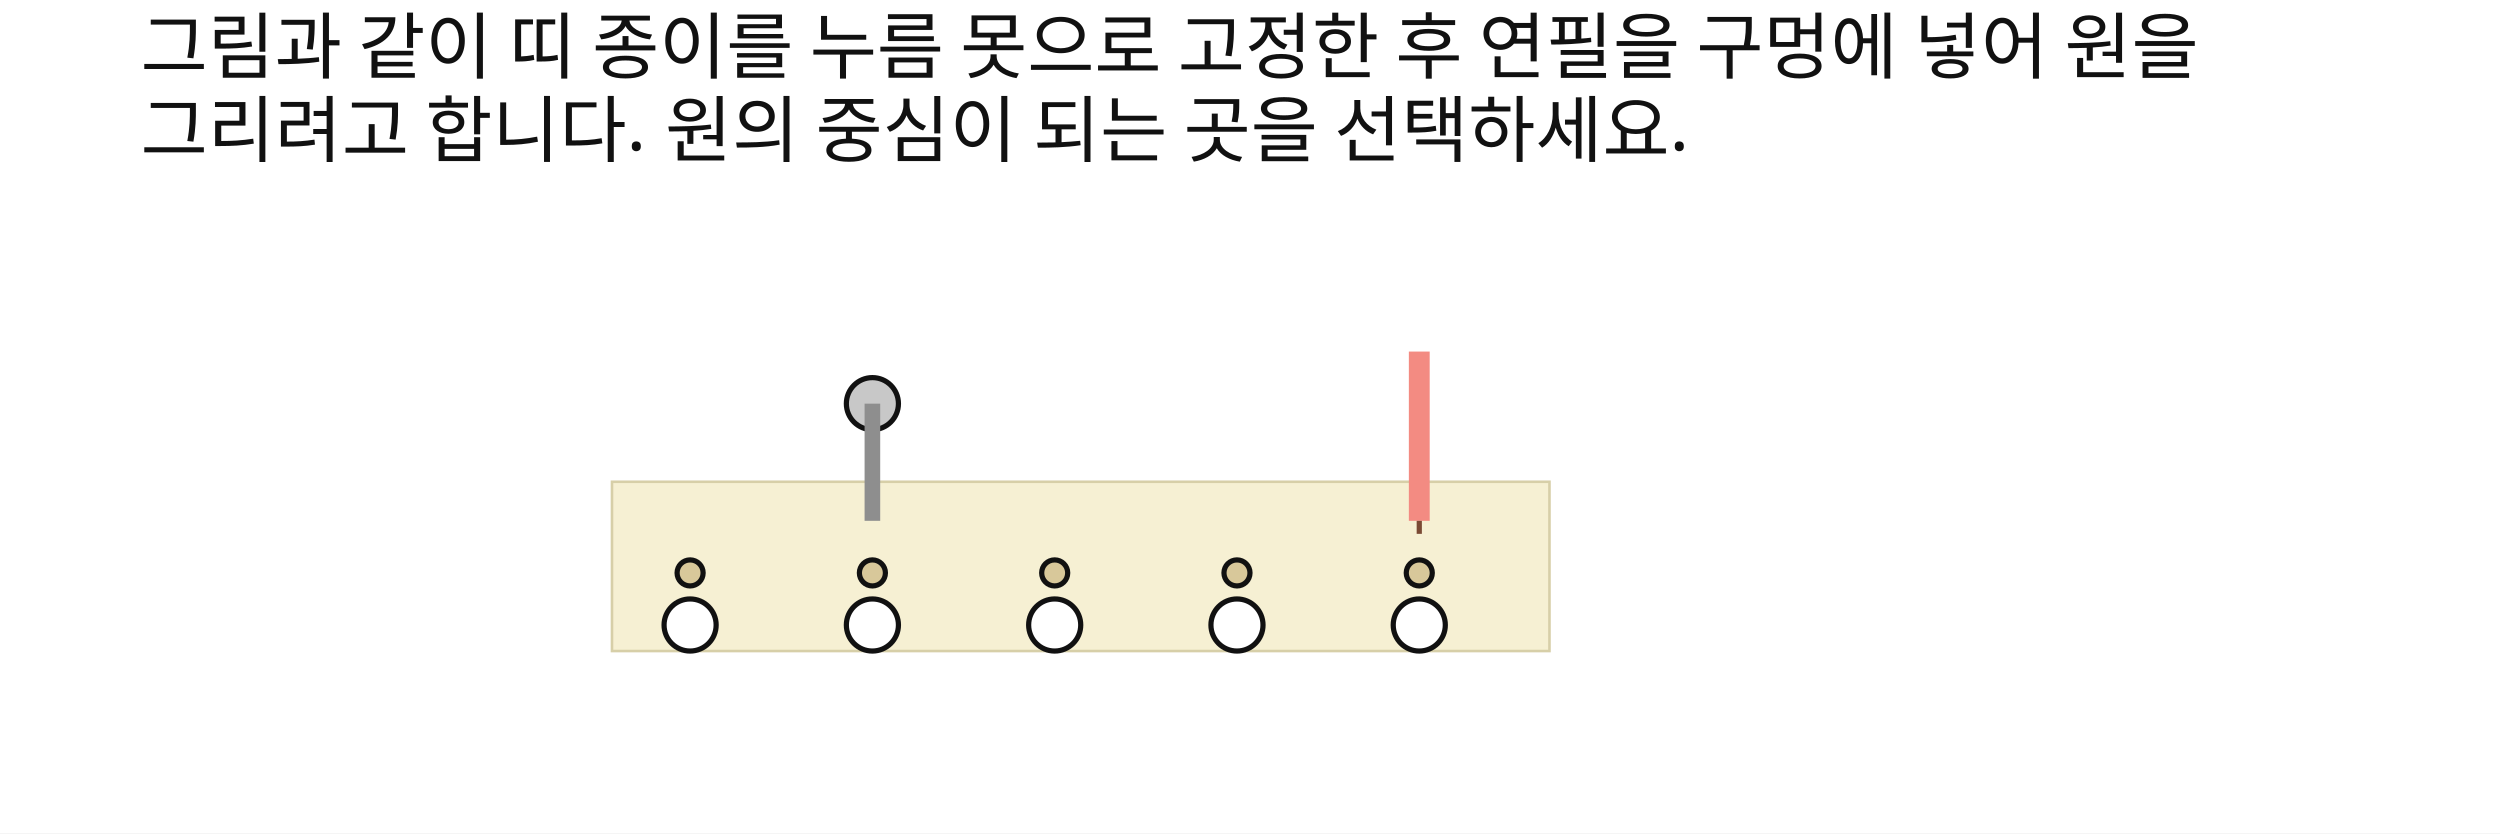
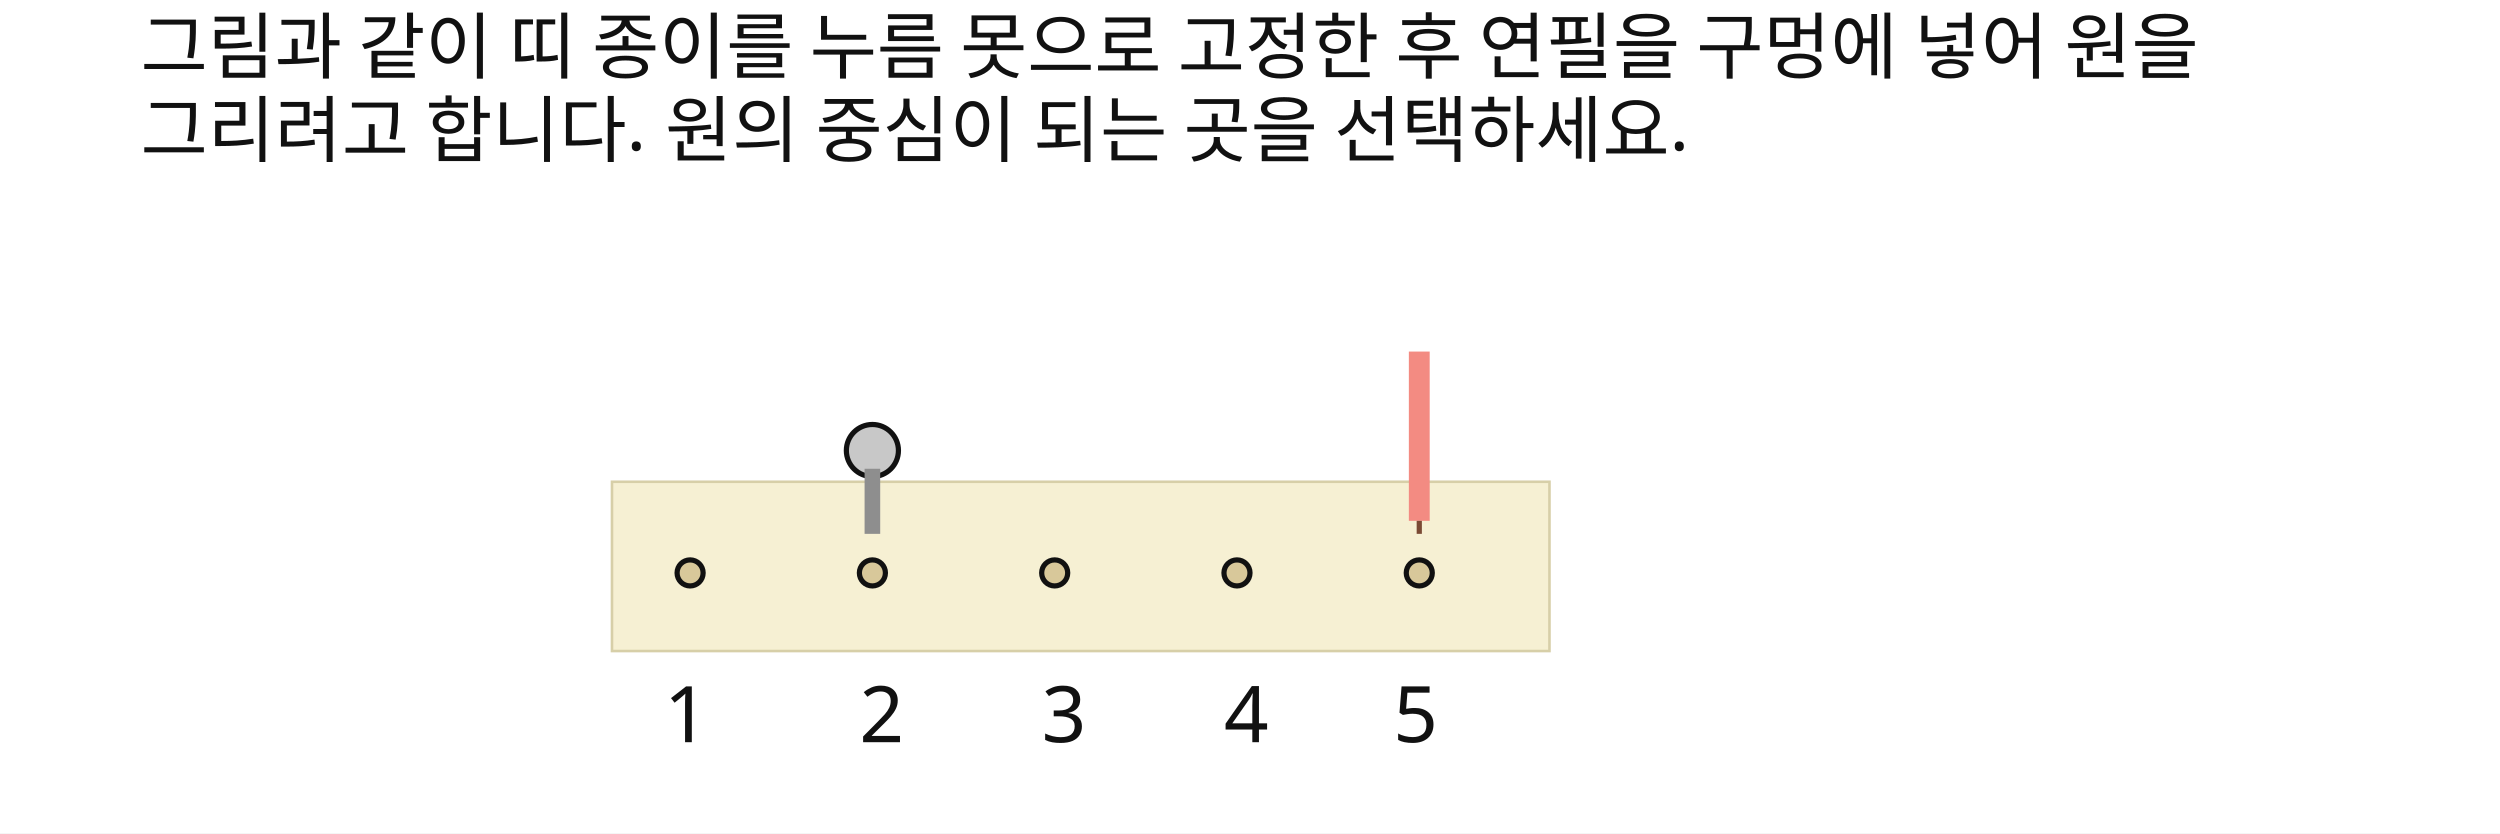
<svg xmlns="http://www.w3.org/2000/svg" width="960" height="320" viewBox="0 0 960 320">
  <rect x="0" y="0" width="960" height="320" fill="#FFFFFF" />
  <text id="slot.q1.text" x="54" y="28" fill="#111111" font-family="Noto Sans KR, sans-serif" font-size="28">그림과 같이 띠 종이를 누름 못으로 고정한 후 연필을 구멍에 넣어 원을</text>
  <text id="slot.q2.text" x="54" y="60" fill="#111111" font-family="Noto Sans KR, sans-serif" font-size="28">그리려고 합니다. 원의 중심이 되는 곳을 선택하세요.</text>
-   <text id="slot.num.1.text.text" x="260" y="250" fill="#111111" font-family="Noto Sans KR, sans-serif" font-size="20">1</text>
-   <text id="slot.num.2.text.text" x="330" y="250" fill="#111111" font-family="Noto Sans KR, sans-serif" font-size="20">2</text>
-   <text id="slot.num.3.text.text" x="400" y="250" fill="#111111" font-family="Noto Sans KR, sans-serif" font-size="20">3</text>
-   <text id="slot.num.4.text.text" x="470" y="250" fill="#111111" font-family="Noto Sans KR, sans-serif" font-size="20">4</text>
-   <text id="slot.num.5.text.text" x="540" y="250" fill="#111111" font-family="Noto Sans KR, sans-serif" font-size="20">5</text>
+   <text id="slot.q2.copy1.copy2.text" x="255" y="285" fill="#111111" font-family="Noto Sans KR, sans-serif" font-size="30">1</text>
+   <text id="slot.q2.copy1.copy3.text" x="330" y="285" fill="#111111" font-family="Noto Sans KR, sans-serif" font-size="30">2</text>
+   <text id="slot.q2.copy1.copy4.text" x="400" y="285" fill="#111111" font-family="Noto Sans KR, sans-serif" font-size="30">3</text>
+   <text id="slot.q2.copy1.copy5.text" x="470" y="285" fill="#111111" font-family="Noto Sans KR, sans-serif" font-size="30">4</text>
+   <text id="slot.q2.copy1.copy4.copy7.text" x="535" y="285" fill="#111111" font-family="Noto Sans KR, sans-serif" font-size="30">5</text>
  <rect id="slot.band.rect" x="235" y="185" width="360" height="65" fill="#F6F0D3" stroke="#D7CFA8" stroke-width="1" />
+   <circle id="slot.pin.head.circle" cx="335" cy="173" r="10" stroke="#111111" stroke-width="2" fill="#C8C8C8" />
+   <line id="slot.pin.body.line" x1="335" y1="180" x2="335" y2="205" stroke="#8E8E8E" stroke-width="6" />
+   <line id="slot.pencil.body.line" x1="545" y1="135" x2="545" y2="200" stroke="#F38B82" stroke-width="8" />
+   <line id="slot.pencil.tip.line" x1="545" y1="200" x2="545" y2="205" stroke="#7A4A34" stroke-width="2" />
  <circle id="slot.dot.1.circle" cx="265" cy="220" r="5" stroke="#111111" stroke-width="2" fill="#D8C89A" />
  <circle id="slot.dot.2.circle" cx="335" cy="220" r="5" stroke="#111111" stroke-width="2" fill="#D8C89A" />
  <circle id="slot.dot.3.circle" cx="405" cy="220" r="5" stroke="#111111" stroke-width="2" fill="#D8C89A" />
  <circle id="slot.dot.4.circle" cx="475" cy="220" r="5" stroke="#111111" stroke-width="2" fill="#D8C89A" />
  <circle id="slot.dot.5.circle" cx="545" cy="220" r="5" stroke="#111111" stroke-width="2" fill="#D8C89A" />
-   <circle id="slot.num.1.circle" cx="265" cy="240" r="10" stroke="#111111" stroke-width="2" fill="#FFFFFF" />
-   <circle id="slot.num.2.circle" cx="335" cy="240" r="10" stroke="#111111" stroke-width="2" fill="#FFFFFF" />
-   <circle id="slot.num.3.circle" cx="405" cy="240" r="10" stroke="#111111" stroke-width="2" fill="#FFFFFF" />
-   <circle id="slot.num.4.circle" cx="475" cy="240" r="10" stroke="#111111" stroke-width="2" fill="#FFFFFF" />
-   <circle id="slot.num.5.circle" cx="545" cy="240" r="10" stroke="#111111" stroke-width="2" fill="#FFFFFF" />
-   <circle id="slot.pin.head.circle" cx="335" cy="155" r="10" stroke="#111111" stroke-width="2" fill="#C8C8C8" />
-   <line id="slot.pin.body.line" x1="335" y1="155" x2="335" y2="200" stroke="#8E8E8E" stroke-width="6" />
-   <line id="slot.pencil.body.line" x1="545" y1="135" x2="545" y2="200" stroke="#F38B82" stroke-width="8" />
-   <line id="slot.pencil.tip.line" x1="545" y1="200" x2="545" y2="205" stroke="#7A4A34" stroke-width="2" />
</svg>
